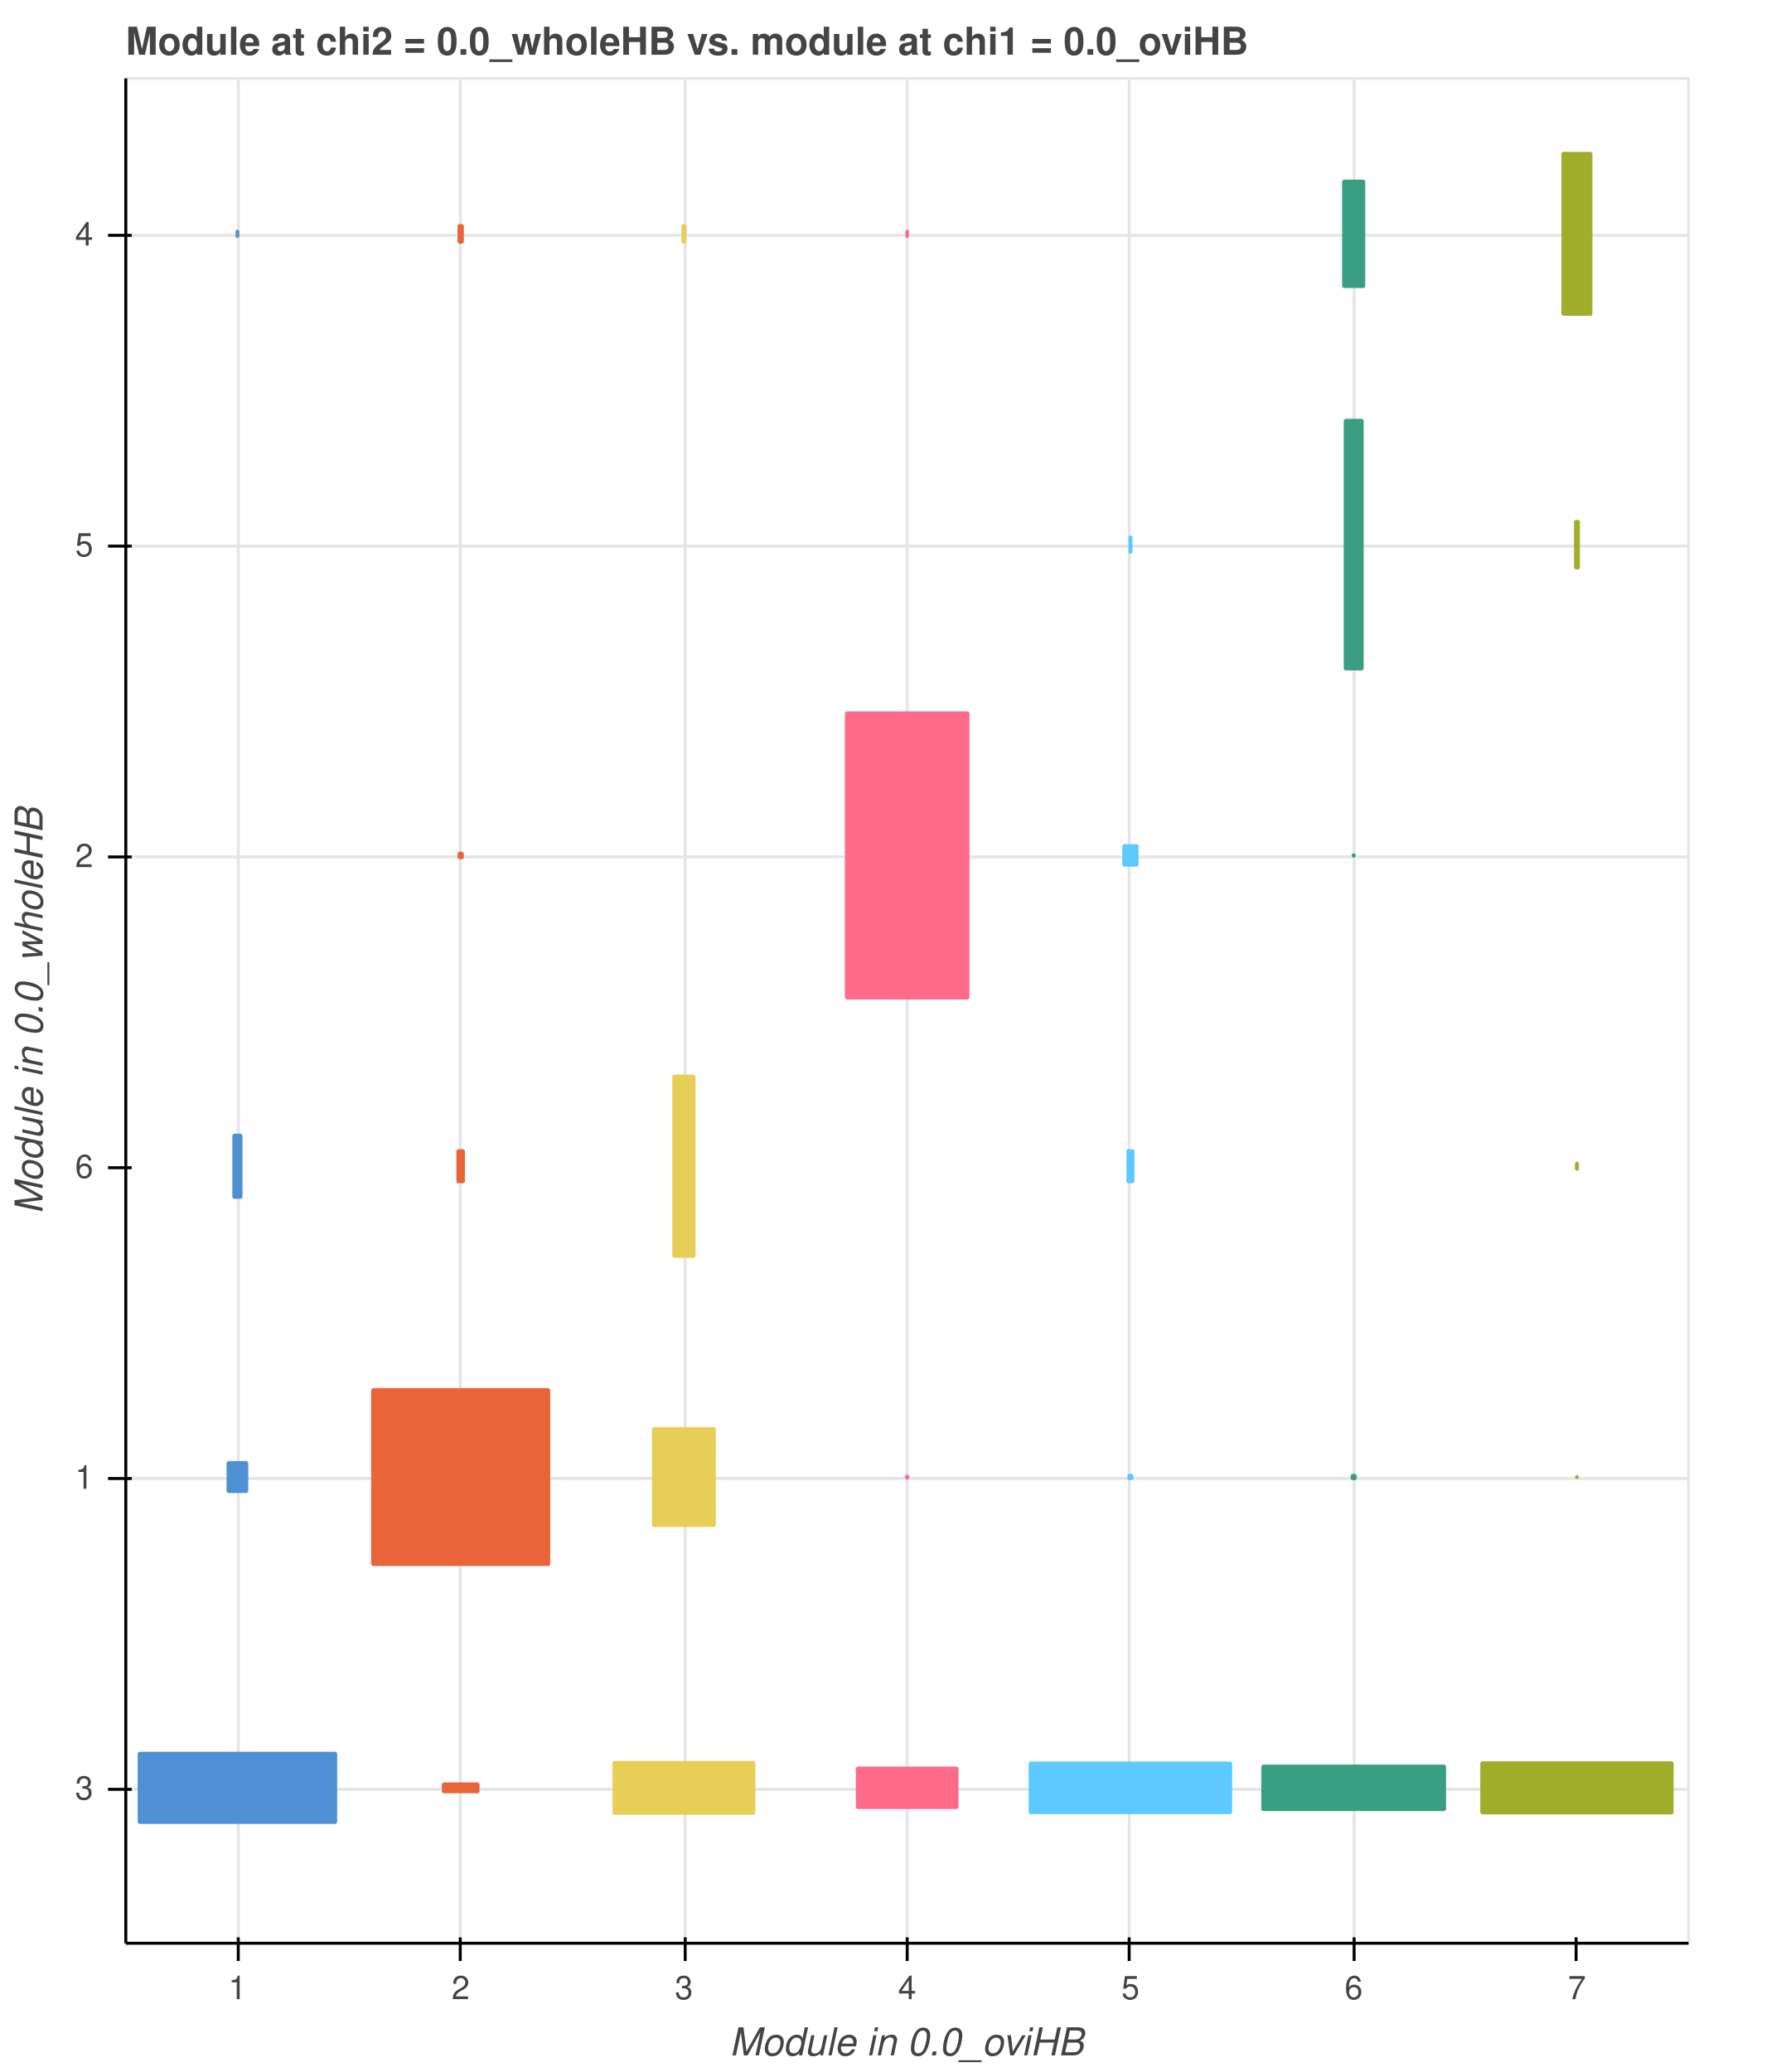
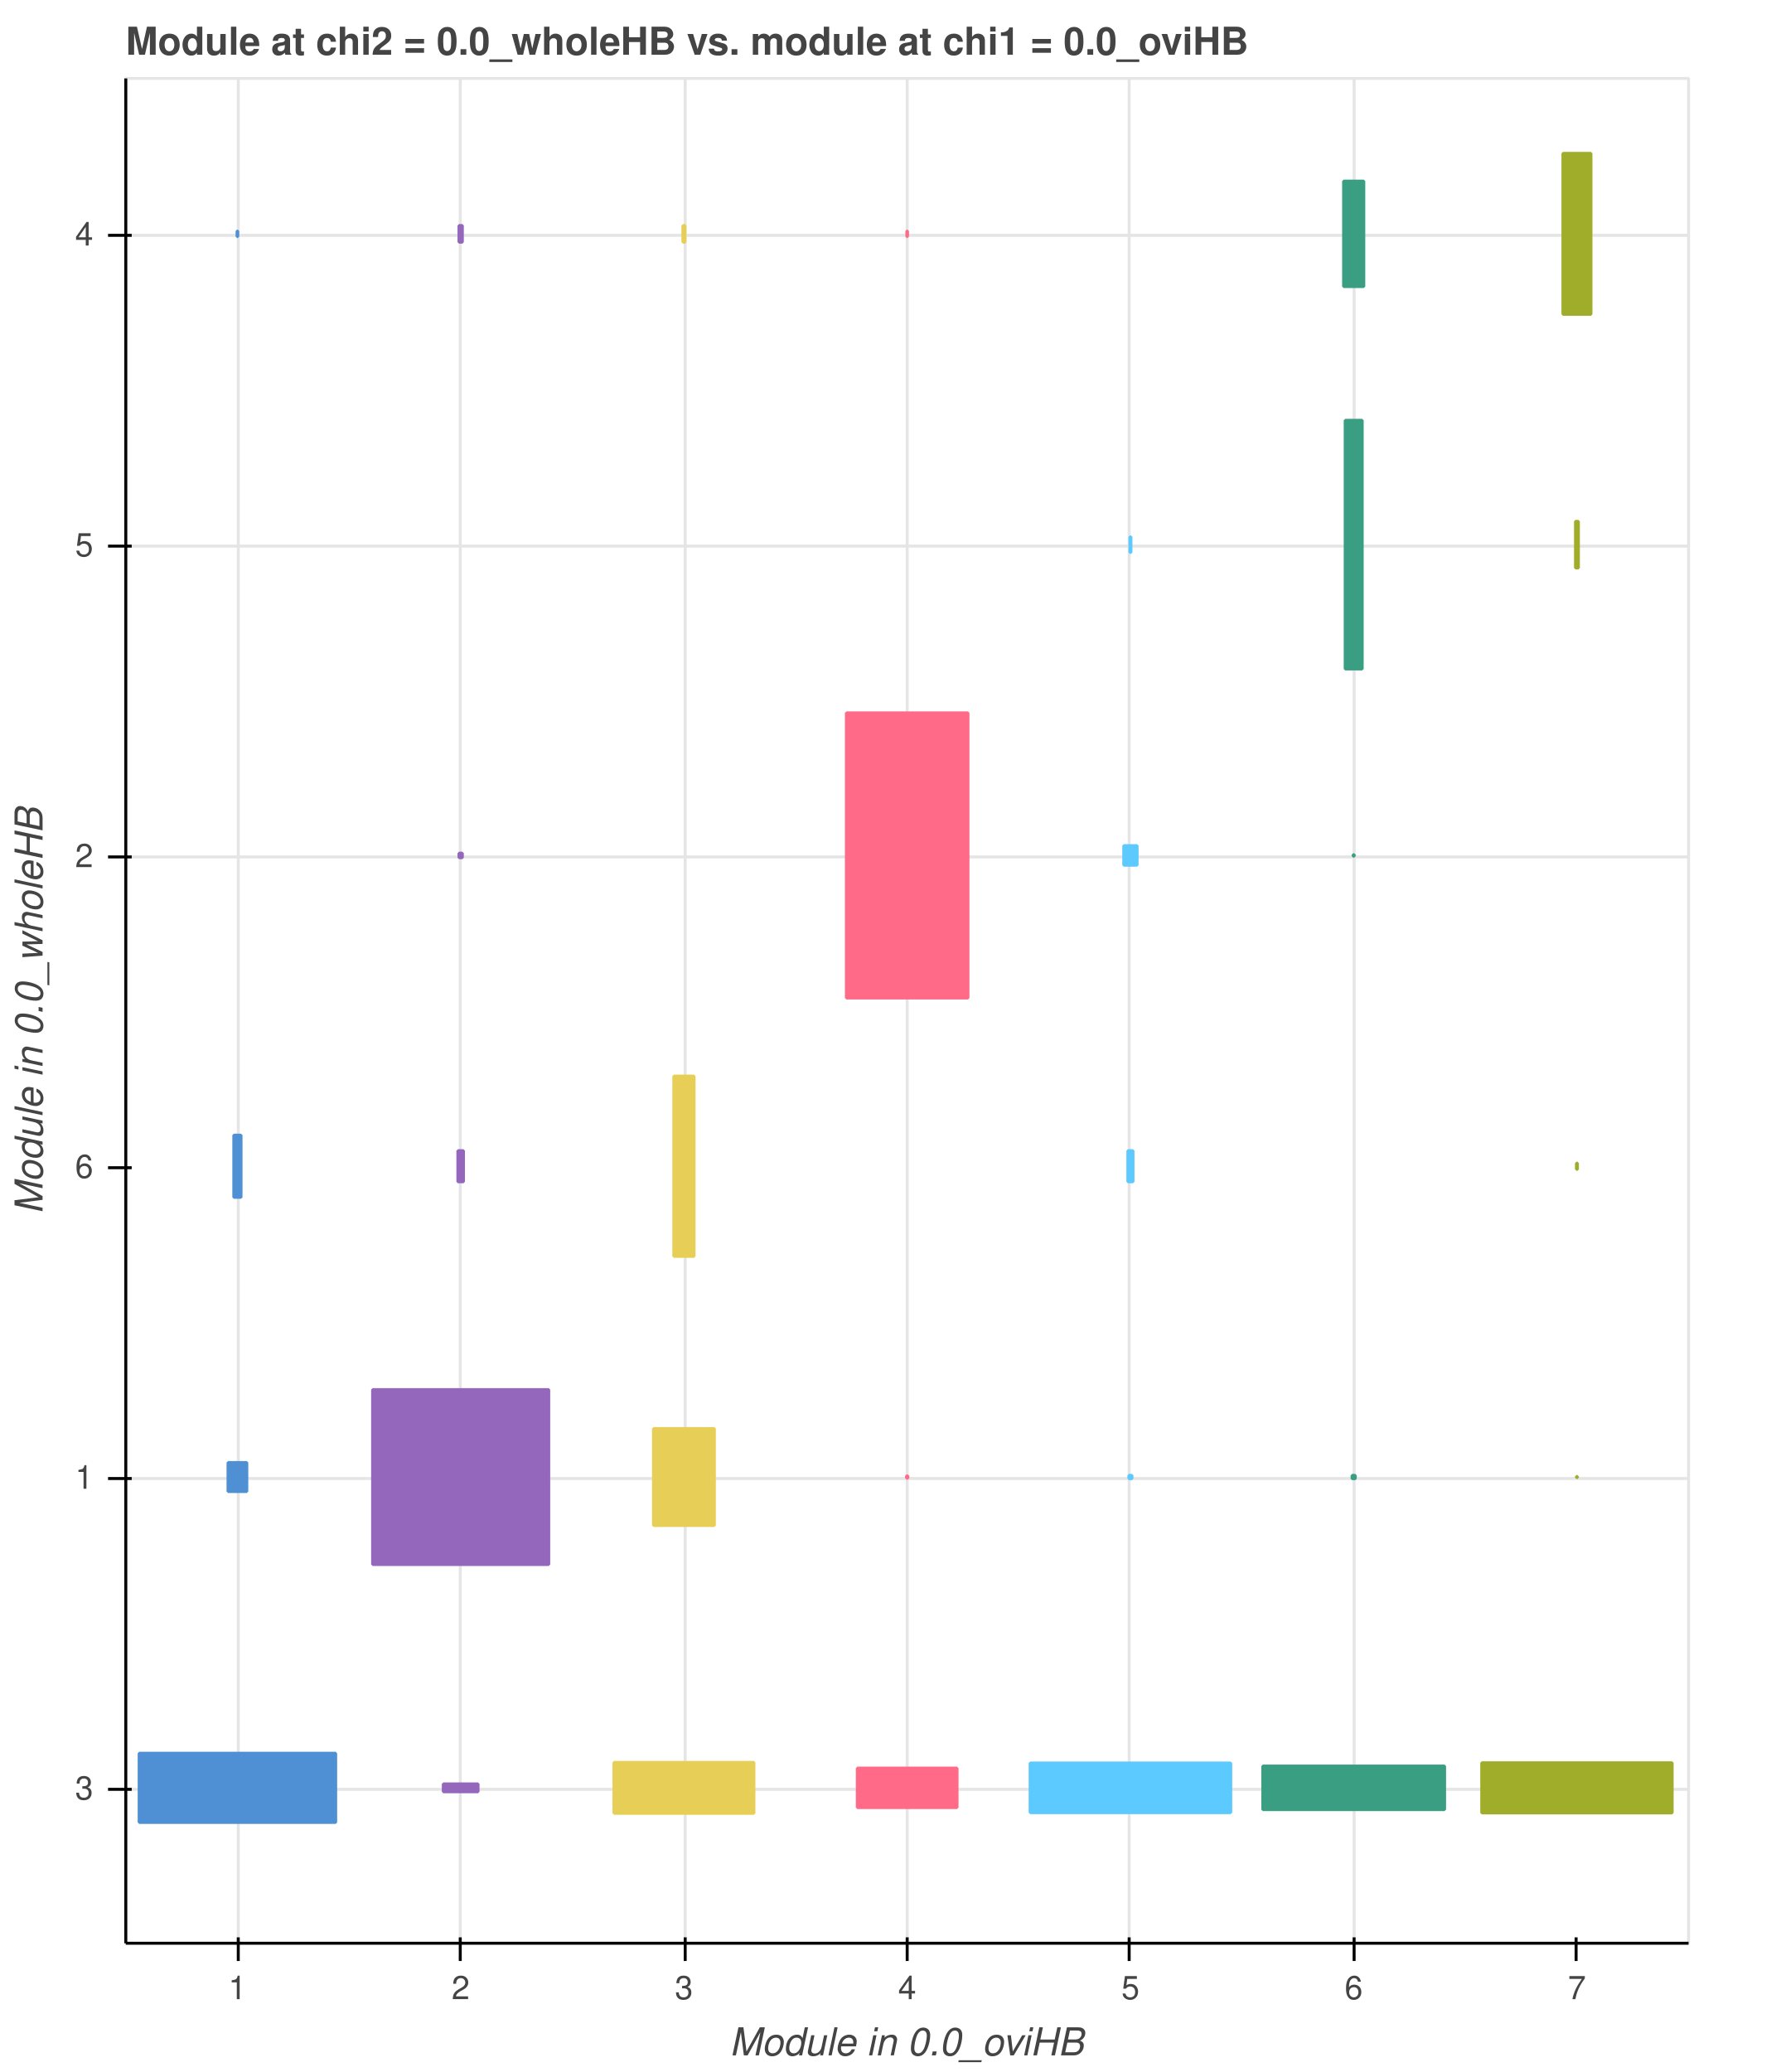
<svg xmlns="http://www.w3.org/2000/svg" version="1.1" width="600" height="700">
  <defs>
-     <clipPath id="AlkCHGNWgVsQ">
+     <clipPath id="rHbpJpUSMkkZ">
      <path fill="none" stroke="none" d="M 0.5 0.5 L 600.5 0.5 L 600.5 700.5 L 0.5 700.5 L 0.5 0.5 Z M 42.5 26.5 L 570.5 26.5 L 570.5 656.5 L 42.5 656.5 L 42.5 26.5 Z" clip-rule="evenodd" />
    </clipPath>
-     <clipPath id="dJWrnCerJhCm">
+     <clipPath id="pAVSJlATvduy">
      <path fill="none" stroke="none" d="M 42.5 26.5 L 570.5 26.5 L 570.5 656.5 L 42.5 656.5 L 42.5 26.5 Z" />
    </clipPath>
-     <clipPath id="tvTeCfDTxfIM">
+     <clipPath id="CoFUAUCwRxOe">
      <path fill="none" stroke="none" d="M 42.5 26.5 L 570.5 26.5 L 570.5 656.5 L 42.5 656.5 L 42.5 26.5 Z" />
    </clipPath>
-     <clipPath id="UwpUfxZgpaNl">
+     <clipPath id="UpxlcAniqlvT">
      <path fill="none" stroke="none" d="M 42.5 26.5 L 570.5 26.5 L 570.5 656.5 L 42.5 656.5 L 42.5 26.5 Z" />
    </clipPath>
-     <clipPath id="qmByadtldkbF">
+     <clipPath id="BMEFeXEkvvon">
      <path fill="none" stroke="none" d="M 42.5 26.5 L 570.5 26.5 L 570.5 656.5 L 42.5 656.5 L 42.5 26.5 Z" />
    </clipPath>
  </defs>
-   <path fill="rgb(255,255,255)" stroke="none" paint-order="stroke" d="M 0.5 0.5 L 600.5 0.5 L 600.5 700.5 L 0.5 700.5 L 0.5 0.5 Z" fill-opacity="1" clip-path="url(#AlkCHGNWgVsQ)" />
+   <path fill="rgb(255,255,255)" stroke="none" paint-order="stroke" d="M 0.5 0.5 L 600.5 0.5 L 600.5 700.5 L 0.5 700.5 L 0.5 0.5 Z" fill-opacity="1" clip-path="url(#rHbpJpUSMkkZ)" />
  <path fill="rgb(255,255,255)" stroke="none" paint-order="stroke" d="M 42.5 26.5 L 570.5 26.5 L 570.5 656.5 L 42.5 656.5 L 42.5 26.5 Z" fill-opacity="1" />
  <path fill="none" stroke="rgb(229,229,229)" paint-order="fill" d="M 42.5 26.5 L 570.5 26.5 L 570.5 656.5 L 42.5 656.5 L 42.5 26.5 Z" stroke-opacity="1" stroke-linejoin="bevel" stroke-miterlimit="10" />
-   <path fill="none" stroke="rgb(229,229,229)" paint-order="fill" d="M 80.5 656.5 L 80.5 26.5 M 155.5 656.5 L 155.5 26.5 M 231.5 656.5 L 231.5 26.5 M 306.5 656.5 L 306.5 26.5 M 381.5 656.5 L 381.5 26.5 M 457.5 656.5 L 457.5 26.5" stroke-opacity="1" stroke-linejoin="bevel" stroke-miterlimit="10" clip-path="url(#dJWrnCerJhCm)" />
-   <path fill="none" stroke="rgb(229,229,229)" paint-order="fill" d="M 42.5 604.5 L 570.5 604.5 M 42.5 499.5 L 570.5 499.5 M 42.5 289.5 L 570.5 289.5 M 42.5 184.5 L 570.5 184.5 M 42.5 79.5 L 570.5 79.5" stroke-opacity="1" stroke-linejoin="bevel" stroke-miterlimit="10" clip-path="url(#tvTeCfDTxfIM)" />
-   <path fill="rgb(78,144,211)" stroke="rgb(78,144,211)" paint-order="fill" d="M 47.016 592.305 L 113.413 592.305 L 113.413 615.695 L 47.016 615.695 L 47.016 592.305 Z" fill-opacity="1" clip-path="url(#UwpUfxZgpaNl)" stroke-opacity="1" stroke-linejoin="bevel" stroke-miterlimit="10" />
-   <path fill="rgb(231,207,87)" stroke="rgb(231,207,87)" paint-order="fill" d="M 207.426 595.401 L 254.717 595.401 L 254.717 612.6 L 207.426 612.6 L 207.426 595.401 Z" fill-opacity="1" clip-path="url(#UwpUfxZgpaNl)" stroke-opacity="1" stroke-linejoin="bevel" stroke-miterlimit="10" />
-   <path fill="rgb(159,173,43)" stroke="rgb(159,173,43)" paint-order="fill" d="M 500.622 595.529 L 564.949 595.529 L 564.949 612.471 L 500.622 612.471 L 500.622 595.529 Z" fill-opacity="1" clip-path="url(#UwpUfxZgpaNl)" stroke-opacity="1" stroke-linejoin="bevel" stroke-miterlimit="10" />
-   <path fill="rgb(92,201,255)" stroke="rgb(92,201,255)" paint-order="fill" d="M 348.038 595.615 L 415.819 595.615 L 415.819 612.385 L 348.038 612.385 L 348.038 595.615 Z" fill-opacity="1" clip-path="url(#UwpUfxZgpaNl)" stroke-opacity="1" stroke-linejoin="bevel" stroke-miterlimit="10" />
-   <path fill="rgb(255,106,136)" stroke="rgb(255,106,136)" paint-order="fill" d="M 285.958 240.833 L 327.042 240.833 L 327.042 337.167 L 285.958 337.167 L 285.958 240.833 Z" fill-opacity="1" clip-path="url(#UwpUfxZgpaNl)" stroke-opacity="1" stroke-linejoin="bevel" stroke-miterlimit="10" />
-   <path fill="rgb(58,159,130)" stroke="rgb(58,159,130)" paint-order="fill" d="M 426.647 596.647 L 488.067 596.647 L 488.067 611.353 L 426.647 611.353 L 426.647 596.647 Z" fill-opacity="1" clip-path="url(#UwpUfxZgpaNl)" stroke-opacity="1" stroke-linejoin="bevel" stroke-miterlimit="10" />
-   <path fill="rgb(233,100,56)" stroke="rgb(233,100,56)" paint-order="fill" d="M 125.888 469.457 L 185.397 469.457 L 185.397 528.543 L 125.888 528.543 L 125.888 469.457 Z" fill-opacity="1" clip-path="url(#UwpUfxZgpaNl)" stroke-opacity="1" stroke-linejoin="bevel" stroke-miterlimit="10" />
-   <path fill="rgb(255,106,136)" stroke="rgb(255,106,136)" paint-order="fill" d="M 289.654 597.335 L 323.346 597.335 L 323.346 610.665 L 289.654 610.665 L 289.654 597.335 Z" fill-opacity="1" clip-path="url(#UwpUfxZgpaNl)" stroke-opacity="1" stroke-linejoin="bevel" stroke-miterlimit="10" />
-   <path fill="rgb(231,207,87)" stroke="rgb(231,207,87)" paint-order="fill" d="M 220.786 482.629 L 241.357 482.629 L 241.357 515.371 L 220.786 515.371 L 220.786 482.629 Z" fill-opacity="1" clip-path="url(#UwpUfxZgpaNl)" stroke-opacity="1" stroke-linejoin="bevel" stroke-miterlimit="10" />
-   <path fill="rgb(233,100,56)" stroke="rgb(233,100,56)" paint-order="fill" d="M 149.768 602.667 L 161.518 602.667 L 161.518 605.333 L 149.768 605.333 L 149.768 602.667 Z" fill-opacity="1" clip-path="url(#UwpUfxZgpaNl)" stroke-opacity="1" stroke-linejoin="bevel" stroke-miterlimit="10" />
-   <path fill="rgb(159,173,43)" stroke="rgb(159,173,43)" paint-order="fill" d="M 528.051 51.812 L 537.52 51.812 L 537.52 106.188 L 528.051 106.188 L 528.051 51.812 Z" fill-opacity="1" clip-path="url(#UwpUfxZgpaNl)" stroke-opacity="1" stroke-linejoin="bevel" stroke-miterlimit="10" />
-   <path fill="rgb(231,207,87)" stroke="rgb(231,207,87)" paint-order="fill" d="M 227.643 363.55 L 234.5 363.55 L 234.5 424.45 L 227.643 424.45 L 227.643 363.55 Z" fill-opacity="1" clip-path="url(#UwpUfxZgpaNl)" stroke-opacity="1" stroke-linejoin="bevel" stroke-miterlimit="10" />
-   <path fill="rgb(78,144,211)" stroke="rgb(78,144,211)" paint-order="fill" d="M 77.041 494.108 L 83.388 494.108 L 83.388 503.892 L 77.041 503.892 L 77.041 494.108 Z" fill-opacity="1" clip-path="url(#UwpUfxZgpaNl)" stroke-opacity="1" stroke-linejoin="bevel" stroke-miterlimit="10" />
-   <path fill="rgb(58,159,130)" stroke="rgb(58,159,130)" paint-order="fill" d="M 453.945 61.188 L 460.769 61.188 L 460.769 96.812 L 453.945 96.812 L 453.945 61.188 Z" fill-opacity="1" clip-path="url(#UwpUfxZgpaNl)" stroke-opacity="1" stroke-linejoin="bevel" stroke-miterlimit="10" />
-   <path fill="rgb(58,159,130)" stroke="rgb(58,159,130)" paint-order="fill" d="M 454.484 142 L 460.231 142 L 460.231 226 L 454.484 226 L 454.484 142 Z" fill-opacity="1" clip-path="url(#UwpUfxZgpaNl)" stroke-opacity="1" stroke-linejoin="bevel" stroke-miterlimit="10" />
-   <path fill="rgb(92,201,255)" stroke="rgb(92,201,255)" paint-order="fill" d="M 379.669 285.687 L 384.188 285.687 L 384.188 292.313 L 379.669 292.313 L 379.669 285.687 Z" fill-opacity="1" clip-path="url(#UwpUfxZgpaNl)" stroke-opacity="1" stroke-linejoin="bevel" stroke-miterlimit="10" />
-   <path fill="rgb(78,144,211)" stroke="rgb(78,144,211)" paint-order="fill" d="M 78.994 383.5 L 81.435 383.5 L 81.435 404.5 L 78.994 404.5 L 78.994 383.5 Z" fill-opacity="1" clip-path="url(#UwpUfxZgpaNl)" stroke-opacity="1" stroke-linejoin="bevel" stroke-miterlimit="10" />
-   <path fill="rgb(233,100,56)" stroke="rgb(233,100,56)" paint-order="fill" d="M 154.695 388.75 L 156.59 388.75 L 156.59 399.25 L 154.695 399.25 L 154.695 388.75 Z" fill-opacity="1" clip-path="url(#UwpUfxZgpaNl)" stroke-opacity="1" stroke-linejoin="bevel" stroke-miterlimit="10" />
-   <path fill="rgb(92,201,255)" stroke="rgb(92,201,255)" paint-order="fill" d="M 381.06 388.75 L 382.798 388.75 L 382.798 399.25 L 381.06 399.25 L 381.06 388.75 Z" fill-opacity="1" clip-path="url(#UwpUfxZgpaNl)" stroke-opacity="1" stroke-linejoin="bevel" stroke-miterlimit="10" />
-   <path fill="rgb(231,207,87)" stroke="rgb(231,207,87)" paint-order="fill" d="M 230.717 76.188 L 231.426 76.188 L 231.426 81.812 L 230.717 81.812 L 230.717 76.188 Z" fill-opacity="1" clip-path="url(#UwpUfxZgpaNl)" stroke-opacity="1" stroke-linejoin="bevel" stroke-miterlimit="10" />
-   <path fill="rgb(92,201,255)" stroke="rgb(92,201,255)" paint-order="fill" d="M 381.407 498.435 L 382.45 498.435 L 382.45 499.565 L 381.407 499.565 L 381.407 498.435 Z" fill-opacity="1" clip-path="url(#UwpUfxZgpaNl)" stroke-opacity="1" stroke-linejoin="bevel" stroke-miterlimit="10" />
-   <path fill="rgb(233,100,56)" stroke="rgb(233,100,56)" paint-order="fill" d="M 155.074 76.188 L 156.211 76.188 L 156.211 81.812 L 155.074 81.812 L 155.074 76.188 Z" fill-opacity="1" clip-path="url(#UwpUfxZgpaNl)" stroke-opacity="1" stroke-linejoin="bevel" stroke-miterlimit="10" />
-   <path fill="rgb(58,159,130)" stroke="rgb(58,159,130)" paint-order="fill" d="M 456.818 498.435 L 457.896 498.435 L 457.896 499.565 L 456.818 499.565 L 456.818 498.435 Z" fill-opacity="1" clip-path="url(#UwpUfxZgpaNl)" stroke-opacity="1" stroke-linejoin="bevel" stroke-miterlimit="10" />
-   <path fill="rgb(233,100,56)" stroke="rgb(233,100,56)" paint-order="fill" d="M 155.074 288.235 L 156.211 288.235 L 156.211 289.765 L 155.074 289.765 L 155.074 288.235 Z" fill-opacity="1" clip-path="url(#UwpUfxZgpaNl)" stroke-opacity="1" stroke-linejoin="bevel" stroke-miterlimit="10" />
-   <path fill="rgb(159,173,43)" stroke="rgb(159,173,43)" paint-order="fill" d="M 532.296 176.125 L 533.275 176.125 L 533.275 191.875 L 532.296 191.875 L 532.296 176.125 Z" fill-opacity="1" clip-path="url(#UwpUfxZgpaNl)" stroke-opacity="1" stroke-linejoin="bevel" stroke-miterlimit="10" />
-   <path fill="rgb(255,106,136)" stroke="rgb(255,106,136)" paint-order="fill" d="M 306.283 498.624 L 306.717 498.624 L 306.717 499.376 L 306.283 499.376 L 306.283 498.624 Z" fill-opacity="1" clip-path="url(#UwpUfxZgpaNl)" stroke-opacity="1" stroke-linejoin="bevel" stroke-miterlimit="10" />
-   <path fill="rgb(159,173,43)" stroke="rgb(159,173,43)" paint-order="fill" d="M 532.622 498.812 L 532.949 498.812 L 532.949 499.188 L 532.622 499.188 L 532.622 498.812 Z" fill-opacity="1" clip-path="url(#UwpUfxZgpaNl)" stroke-opacity="1" stroke-linejoin="bevel" stroke-miterlimit="10" />
-   <path fill="rgb(255,106,136)" stroke="rgb(255,106,136)" paint-order="fill" d="M 306.391 78.062 L 306.609 78.062 L 306.609 79.938 L 306.391 79.938 L 306.391 78.062 Z" fill-opacity="1" clip-path="url(#UwpUfxZgpaNl)" stroke-opacity="1" stroke-linejoin="bevel" stroke-miterlimit="10" />
-   <path fill="rgb(58,159,130)" stroke="rgb(58,159,130)" paint-order="fill" d="M 457.178 288.745 L 457.537 288.745 L 457.537 289.255 L 457.178 289.255 L 457.178 288.745 Z" fill-opacity="1" clip-path="url(#UwpUfxZgpaNl)" stroke-opacity="1" stroke-linejoin="bevel" stroke-miterlimit="10" />
-   <path fill="rgb(92,201,255)" stroke="rgb(92,201,255)" paint-order="fill" d="M 381.755 181.375 L 382.102 181.375 L 382.102 186.625 L 381.755 186.625 L 381.755 181.375 Z" fill-opacity="1" clip-path="url(#UwpUfxZgpaNl)" stroke-opacity="1" stroke-linejoin="bevel" stroke-miterlimit="10" />
-   <path fill="rgb(78,144,211)" stroke="rgb(78,144,211)" paint-order="fill" d="M 80.092 78.062 L 80.336 78.062 L 80.336 79.938 L 80.092 79.938 L 80.092 78.062 Z" fill-opacity="1" clip-path="url(#UwpUfxZgpaNl)" stroke-opacity="1" stroke-linejoin="bevel" stroke-miterlimit="10" />
-   <path fill="rgb(159,173,43)" stroke="rgb(159,173,43)" paint-order="fill" d="M 532.622 392.95 L 532.949 392.95 L 532.949 395.05 L 532.622 395.05 L 532.622 392.95 Z" fill-opacity="1" clip-path="url(#UwpUfxZgpaNl)" stroke-opacity="1" stroke-linejoin="bevel" stroke-miterlimit="10" />
+   <path fill="none" stroke="rgb(229,229,229)" paint-order="fill" d="M 80.5 656.5 L 80.5 26.5 M 155.5 656.5 L 155.5 26.5 M 231.5 656.5 L 231.5 26.5 M 306.5 656.5 L 306.5 26.5 M 381.5 656.5 L 381.5 26.5 M 457.5 656.5 L 457.5 26.5" stroke-opacity="1" stroke-linejoin="bevel" stroke-miterlimit="10" clip-path="url(#pAVSJlATvduy)" />
+   <path fill="none" stroke="rgb(229,229,229)" paint-order="fill" d="M 42.5 604.5 L 570.5 604.5 M 42.5 499.5 L 570.5 499.5 M 42.5 289.5 L 570.5 289.5 M 42.5 184.5 L 570.5 184.5 M 42.5 79.5 L 570.5 79.5" stroke-opacity="1" stroke-linejoin="bevel" stroke-miterlimit="10" clip-path="url(#CoFUAUCwRxOe)" />
+   <path fill="rgb(78,144,211)" stroke="rgb(78,144,211)" paint-order="fill" d="M 47.016 592.305 L 113.413 592.305 L 113.413 615.695 L 47.016 615.695 L 47.016 592.305 Z" fill-opacity="1" clip-path="url(#UpxlcAniqlvT)" stroke-opacity="1" stroke-linejoin="bevel" stroke-miterlimit="10" />
+   <path fill="rgb(231,207,87)" stroke="rgb(231,207,87)" paint-order="fill" d="M 207.426 595.401 L 254.717 595.401 L 254.717 612.6 L 207.426 612.6 L 207.426 595.401 Z" fill-opacity="1" clip-path="url(#UpxlcAniqlvT)" stroke-opacity="1" stroke-linejoin="bevel" stroke-miterlimit="10" />
+   <path fill="rgb(159,173,43)" stroke="rgb(159,173,43)" paint-order="fill" d="M 500.622 595.529 L 564.949 595.529 L 564.949 612.471 L 500.622 612.471 L 500.622 595.529 Z" fill-opacity="1" clip-path="url(#UpxlcAniqlvT)" stroke-opacity="1" stroke-linejoin="bevel" stroke-miterlimit="10" />
+   <path fill="rgb(92,201,255)" stroke="rgb(92,201,255)" paint-order="fill" d="M 348.038 595.615 L 415.819 595.615 L 415.819 612.385 L 348.038 612.385 L 348.038 595.615 Z" fill-opacity="1" clip-path="url(#UpxlcAniqlvT)" stroke-opacity="1" stroke-linejoin="bevel" stroke-miterlimit="10" />
+   <path fill="rgb(255,106,136)" stroke="rgb(255,106,136)" paint-order="fill" d="M 285.958 240.833 L 327.042 240.833 L 327.042 337.167 L 285.958 337.167 L 285.958 240.833 Z" fill-opacity="1" clip-path="url(#UpxlcAniqlvT)" stroke-opacity="1" stroke-linejoin="bevel" stroke-miterlimit="10" />
+   <path fill="rgb(58,159,130)" stroke="rgb(58,159,130)" paint-order="fill" d="M 426.647 596.647 L 488.067 596.647 L 488.067 611.353 L 426.647 611.353 L 426.647 596.647 Z" fill-opacity="1" clip-path="url(#UpxlcAniqlvT)" stroke-opacity="1" stroke-linejoin="bevel" stroke-miterlimit="10" />
+   <path fill="rgb(148,103,189)" stroke="rgb(148,103,189)" paint-order="fill" d="M 125.888 469.457 L 185.397 469.457 L 185.397 528.543 L 125.888 528.543 L 125.888 469.457 Z" fill-opacity="1" clip-path="url(#UpxlcAniqlvT)" stroke-opacity="1" stroke-linejoin="bevel" stroke-miterlimit="10" />
+   <path fill="rgb(255,106,136)" stroke="rgb(255,106,136)" paint-order="fill" d="M 289.654 597.335 L 323.346 597.335 L 323.346 610.665 L 289.654 610.665 L 289.654 597.335 Z" fill-opacity="1" clip-path="url(#UpxlcAniqlvT)" stroke-opacity="1" stroke-linejoin="bevel" stroke-miterlimit="10" />
+   <path fill="rgb(231,207,87)" stroke="rgb(231,207,87)" paint-order="fill" d="M 220.786 482.629 L 241.357 482.629 L 241.357 515.371 L 220.786 515.371 L 220.786 482.629 Z" fill-opacity="1" clip-path="url(#UpxlcAniqlvT)" stroke-opacity="1" stroke-linejoin="bevel" stroke-miterlimit="10" />
+   <path fill="rgb(148,103,189)" stroke="rgb(148,103,189)" paint-order="fill" d="M 149.768 602.667 L 161.518 602.667 L 161.518 605.333 L 149.768 605.333 L 149.768 602.667 Z" fill-opacity="1" clip-path="url(#UpxlcAniqlvT)" stroke-opacity="1" stroke-linejoin="bevel" stroke-miterlimit="10" />
+   <path fill="rgb(159,173,43)" stroke="rgb(159,173,43)" paint-order="fill" d="M 528.051 51.812 L 537.52 51.812 L 537.52 106.188 L 528.051 106.188 L 528.051 51.812 Z" fill-opacity="1" clip-path="url(#UpxlcAniqlvT)" stroke-opacity="1" stroke-linejoin="bevel" stroke-miterlimit="10" />
+   <path fill="rgb(231,207,87)" stroke="rgb(231,207,87)" paint-order="fill" d="M 227.643 363.55 L 234.5 363.55 L 234.5 424.45 L 227.643 424.45 L 227.643 363.55 Z" fill-opacity="1" clip-path="url(#UpxlcAniqlvT)" stroke-opacity="1" stroke-linejoin="bevel" stroke-miterlimit="10" />
+   <path fill="rgb(78,144,211)" stroke="rgb(78,144,211)" paint-order="fill" d="M 77.041 494.108 L 83.388 494.108 L 83.388 503.892 L 77.041 503.892 L 77.041 494.108 Z" fill-opacity="1" clip-path="url(#UpxlcAniqlvT)" stroke-opacity="1" stroke-linejoin="bevel" stroke-miterlimit="10" />
+   <path fill="rgb(58,159,130)" stroke="rgb(58,159,130)" paint-order="fill" d="M 453.945 61.188 L 460.769 61.188 L 460.769 96.812 L 453.945 96.812 L 453.945 61.188 Z" fill-opacity="1" clip-path="url(#UpxlcAniqlvT)" stroke-opacity="1" stroke-linejoin="bevel" stroke-miterlimit="10" />
+   <path fill="rgb(58,159,130)" stroke="rgb(58,159,130)" paint-order="fill" d="M 454.484 142 L 460.231 142 L 460.231 226 L 454.484 226 L 454.484 142 Z" fill-opacity="1" clip-path="url(#UpxlcAniqlvT)" stroke-opacity="1" stroke-linejoin="bevel" stroke-miterlimit="10" />
+   <path fill="rgb(92,201,255)" stroke="rgb(92,201,255)" paint-order="fill" d="M 379.669 285.687 L 384.188 285.687 L 384.188 292.313 L 379.669 292.313 L 379.669 285.687 Z" fill-opacity="1" clip-path="url(#UpxlcAniqlvT)" stroke-opacity="1" stroke-linejoin="bevel" stroke-miterlimit="10" />
+   <path fill="rgb(78,144,211)" stroke="rgb(78,144,211)" paint-order="fill" d="M 78.994 383.5 L 81.435 383.5 L 81.435 404.5 L 78.994 404.5 L 78.994 383.5 Z" fill-opacity="1" clip-path="url(#UpxlcAniqlvT)" stroke-opacity="1" stroke-linejoin="bevel" stroke-miterlimit="10" />
+   <path fill="rgb(148,103,189)" stroke="rgb(148,103,189)" paint-order="fill" d="M 154.695 388.75 L 156.59 388.75 L 156.59 399.25 L 154.695 399.25 L 154.695 388.75 Z" fill-opacity="1" clip-path="url(#UpxlcAniqlvT)" stroke-opacity="1" stroke-linejoin="bevel" stroke-miterlimit="10" />
+   <path fill="rgb(92,201,255)" stroke="rgb(92,201,255)" paint-order="fill" d="M 381.06 388.75 L 382.798 388.75 L 382.798 399.25 L 381.06 399.25 L 381.06 388.75 Z" fill-opacity="1" clip-path="url(#UpxlcAniqlvT)" stroke-opacity="1" stroke-linejoin="bevel" stroke-miterlimit="10" />
+   <path fill="rgb(231,207,87)" stroke="rgb(231,207,87)" paint-order="fill" d="M 230.717 76.188 L 231.426 76.188 L 231.426 81.812 L 230.717 81.812 L 230.717 76.188 Z" fill-opacity="1" clip-path="url(#UpxlcAniqlvT)" stroke-opacity="1" stroke-linejoin="bevel" stroke-miterlimit="10" />
+   <path fill="rgb(92,201,255)" stroke="rgb(92,201,255)" paint-order="fill" d="M 381.407 498.435 L 382.45 498.435 L 382.45 499.565 L 381.407 499.565 L 381.407 498.435 Z" fill-opacity="1" clip-path="url(#UpxlcAniqlvT)" stroke-opacity="1" stroke-linejoin="bevel" stroke-miterlimit="10" />
+   <path fill="rgb(148,103,189)" stroke="rgb(148,103,189)" paint-order="fill" d="M 155.074 76.188 L 156.211 76.188 L 156.211 81.812 L 155.074 81.812 L 155.074 76.188 Z" fill-opacity="1" clip-path="url(#UpxlcAniqlvT)" stroke-opacity="1" stroke-linejoin="bevel" stroke-miterlimit="10" />
+   <path fill="rgb(58,159,130)" stroke="rgb(58,159,130)" paint-order="fill" d="M 456.818 498.435 L 457.896 498.435 L 457.896 499.565 L 456.818 499.565 L 456.818 498.435 Z" fill-opacity="1" clip-path="url(#UpxlcAniqlvT)" stroke-opacity="1" stroke-linejoin="bevel" stroke-miterlimit="10" />
+   <path fill="rgb(148,103,189)" stroke="rgb(148,103,189)" paint-order="fill" d="M 155.074 288.235 L 156.211 288.235 L 156.211 289.765 L 155.074 289.765 L 155.074 288.235 Z" fill-opacity="1" clip-path="url(#UpxlcAniqlvT)" stroke-opacity="1" stroke-linejoin="bevel" stroke-miterlimit="10" />
+   <path fill="rgb(159,173,43)" stroke="rgb(159,173,43)" paint-order="fill" d="M 532.296 176.125 L 533.275 176.125 L 533.275 191.875 L 532.296 191.875 L 532.296 176.125 Z" fill-opacity="1" clip-path="url(#UpxlcAniqlvT)" stroke-opacity="1" stroke-linejoin="bevel" stroke-miterlimit="10" />
+   <path fill="rgb(255,106,136)" stroke="rgb(255,106,136)" paint-order="fill" d="M 306.283 498.624 L 306.717 498.624 L 306.717 499.376 L 306.283 499.376 L 306.283 498.624 Z" fill-opacity="1" clip-path="url(#UpxlcAniqlvT)" stroke-opacity="1" stroke-linejoin="bevel" stroke-miterlimit="10" />
+   <path fill="rgb(159,173,43)" stroke="rgb(159,173,43)" paint-order="fill" d="M 532.622 498.812 L 532.949 498.812 L 532.949 499.188 L 532.622 499.188 L 532.622 498.812 Z" fill-opacity="1" clip-path="url(#UpxlcAniqlvT)" stroke-opacity="1" stroke-linejoin="bevel" stroke-miterlimit="10" />
+   <path fill="rgb(255,106,136)" stroke="rgb(255,106,136)" paint-order="fill" d="M 306.391 78.062 L 306.609 78.062 L 306.609 79.938 L 306.391 79.938 L 306.391 78.062 Z" fill-opacity="1" clip-path="url(#UpxlcAniqlvT)" stroke-opacity="1" stroke-linejoin="bevel" stroke-miterlimit="10" />
+   <path fill="rgb(58,159,130)" stroke="rgb(58,159,130)" paint-order="fill" d="M 457.178 288.745 L 457.537 288.745 L 457.537 289.255 L 457.178 289.255 L 457.178 288.745 Z" fill-opacity="1" clip-path="url(#UpxlcAniqlvT)" stroke-opacity="1" stroke-linejoin="bevel" stroke-miterlimit="10" />
+   <path fill="rgb(92,201,255)" stroke="rgb(92,201,255)" paint-order="fill" d="M 381.755 181.375 L 382.102 181.375 L 382.102 186.625 L 381.755 186.625 L 381.755 181.375 Z" fill-opacity="1" clip-path="url(#UpxlcAniqlvT)" stroke-opacity="1" stroke-linejoin="bevel" stroke-miterlimit="10" />
+   <path fill="rgb(78,144,211)" stroke="rgb(78,144,211)" paint-order="fill" d="M 80.092 78.062 L 80.336 78.062 L 80.336 79.938 L 80.092 79.938 L 80.092 78.062 Z" fill-opacity="1" clip-path="url(#UpxlcAniqlvT)" stroke-opacity="1" stroke-linejoin="bevel" stroke-miterlimit="10" />
+   <path fill="rgb(159,173,43)" stroke="rgb(159,173,43)" paint-order="fill" d="M 532.622 392.95 L 532.949 392.95 L 532.949 395.05 L 532.622 395.05 L 532.622 392.95 Z" fill-opacity="1" clip-path="url(#UpxlcAniqlvT)" stroke-opacity="1" stroke-linejoin="bevel" stroke-miterlimit="10" />
  <path fill="none" stroke="rgb(0,0,0)" paint-order="fill" d="M 42.5 656.5 L 570.5 656.5" stroke-opacity="1" stroke-linejoin="bevel" stroke-miterlimit="10" />
  <path fill="none" stroke="rgb(0,0,0)" paint-order="fill" d="M 80.5 662.5 L 80.5 654.5 M 155.5 662.5 L 155.5 654.5 M 231.5 662.5 L 231.5 654.5 M 306.5 662.5 L 306.5 654.5 M 381.5 662.5 L 381.5 654.5 M 457.5 662.5 L 457.5 654.5 M 532.5 662.5 L 532.5 654.5" stroke-opacity="1" stroke-linejoin="bevel" stroke-miterlimit="10" />
  <path fill="none" stroke="rgb(0,0,0)" paint-order="fill" d="" stroke-opacity="1" stroke-linejoin="bevel" stroke-miterlimit="10" />
  <text fill="rgb(68,68,68)" stroke="none" font-family="helvetica" font-size="11px" font-style="normal" font-weight="normal" text-decoration="normal" x="76.656" y="674.89" text-anchor="start" dominant-baseline="alphabetic" transform="matrix(1, 0, 0, 1, 0.5, 0.5)" fill-opacity="1">1</text>
  <text fill="none" stroke="rgb(0,0,0)" font-family="helvetica" font-size="11px" font-style="normal" font-weight="normal" text-decoration="normal" x="76.656" y="674.89" text-anchor="start" dominant-baseline="alphabetic" transform="matrix(1, 0, 0, 1, 0.5, 0.5)" stroke-opacity="0" stroke-linejoin="bevel" stroke-miterlimit="10">1</text>
  <text fill="rgb(68,68,68)" stroke="none" font-family="helvetica" font-size="11px" font-style="normal" font-weight="normal" text-decoration="normal" x="152.085" y="674.89" text-anchor="start" dominant-baseline="alphabetic" transform="matrix(1, 0, 0, 1, 0.5, 0.5)" fill-opacity="1">2</text>
  <text fill="none" stroke="rgb(0,0,0)" font-family="helvetica" font-size="11px" font-style="normal" font-weight="normal" text-decoration="normal" x="152.085" y="674.89" text-anchor="start" dominant-baseline="alphabetic" transform="matrix(1, 0, 0, 1, 0.5, 0.5)" stroke-opacity="0" stroke-linejoin="bevel" stroke-miterlimit="10">2</text>
  <text fill="rgb(68,68,68)" stroke="none" font-family="helvetica" font-size="11px" font-style="normal" font-weight="normal" text-decoration="normal" x="227.513" y="674.89" text-anchor="start" dominant-baseline="alphabetic" transform="matrix(1, 0, 0, 1, 0.5, 0.5)" fill-opacity="1">3</text>
  <text fill="none" stroke="rgb(0,0,0)" font-family="helvetica" font-size="11px" font-style="normal" font-weight="normal" text-decoration="normal" x="227.513" y="674.89" text-anchor="start" dominant-baseline="alphabetic" transform="matrix(1, 0, 0, 1, 0.5, 0.5)" stroke-opacity="0" stroke-linejoin="bevel" stroke-miterlimit="10">3</text>
  <text fill="rgb(68,68,68)" stroke="none" font-family="helvetica" font-size="11px" font-style="normal" font-weight="normal" text-decoration="normal" x="302.942" y="674.89" text-anchor="start" dominant-baseline="alphabetic" transform="matrix(1, 0, 0, 1, 0.5, 0.5)" fill-opacity="1">4</text>
  <text fill="none" stroke="rgb(0,0,0)" font-family="helvetica" font-size="11px" font-style="normal" font-weight="normal" text-decoration="normal" x="302.942" y="674.89" text-anchor="start" dominant-baseline="alphabetic" transform="matrix(1, 0, 0, 1, 0.5, 0.5)" stroke-opacity="0" stroke-linejoin="bevel" stroke-miterlimit="10">4</text>
  <text fill="rgb(68,68,68)" stroke="none" font-family="helvetica" font-size="11px" font-style="normal" font-weight="normal" text-decoration="normal" x="378.37" y="674.89" text-anchor="start" dominant-baseline="alphabetic" transform="matrix(1, 0, 0, 1, 0.5, 0.5)" fill-opacity="1">5</text>
  <text fill="none" stroke="rgb(0,0,0)" font-family="helvetica" font-size="11px" font-style="normal" font-weight="normal" text-decoration="normal" x="378.37" y="674.89" text-anchor="start" dominant-baseline="alphabetic" transform="matrix(1, 0, 0, 1, 0.5, 0.5)" stroke-opacity="0" stroke-linejoin="bevel" stroke-miterlimit="10">5</text>
  <text fill="rgb(68,68,68)" stroke="none" font-family="helvetica" font-size="11px" font-style="normal" font-weight="normal" text-decoration="normal" x="453.799" y="674.89" text-anchor="start" dominant-baseline="alphabetic" transform="matrix(1, 0, 0, 1, 0.5, 0.5)" fill-opacity="1">6</text>
  <text fill="none" stroke="rgb(0,0,0)" font-family="helvetica" font-size="11px" font-style="normal" font-weight="normal" text-decoration="normal" x="453.799" y="674.89" text-anchor="start" dominant-baseline="alphabetic" transform="matrix(1, 0, 0, 1, 0.5, 0.5)" stroke-opacity="0" stroke-linejoin="bevel" stroke-miterlimit="10">6</text>
  <text fill="rgb(68,68,68)" stroke="none" font-family="helvetica" font-size="11px" font-style="normal" font-weight="normal" text-decoration="normal" x="529.227" y="674.89" text-anchor="start" dominant-baseline="alphabetic" transform="matrix(1, 0, 0, 1, 0.5, 0.5)" fill-opacity="1">7</text>
  <text fill="none" stroke="rgb(0,0,0)" font-family="helvetica" font-size="11px" font-style="normal" font-weight="normal" text-decoration="normal" x="529.227" y="674.89" text-anchor="start" dominant-baseline="alphabetic" transform="matrix(1, 0, 0, 1, 0.5, 0.5)" stroke-opacity="0" stroke-linejoin="bevel" stroke-miterlimit="10">7</text>
  <text fill="rgb(68,68,68)" stroke="none" font-family="helvetica" font-size="13px" font-style="italic" font-weight="normal" text-decoration="normal" x="246.008" y="693.89" text-anchor="start" dominant-baseline="alphabetic" transform="matrix(1, 0, 0, 1, 0.5, 0.5)" fill-opacity="1">Module in 0.0_oviHB</text>
  <text fill="none" stroke="rgb(0,0,0)" font-family="helvetica" font-size="13px" font-style="italic" font-weight="normal" text-decoration="normal" x="246.008" y="693.89" text-anchor="start" dominant-baseline="alphabetic" transform="matrix(1, 0, 0, 1, 0.5, 0.5)" stroke-opacity="0" stroke-linejoin="bevel" stroke-miterlimit="10">Module in 0.0_oviHB</text>
  <path fill="none" stroke="rgb(0,0,0)" paint-order="fill" d="M 42.5 656.5 L 42.5 26.5" stroke-opacity="1" stroke-linejoin="bevel" stroke-miterlimit="10" />
  <path fill="none" stroke="rgb(0,0,0)" paint-order="fill" d="M 36.5 604.5 L 44.5 604.5 M 36.5 499.5 L 44.5 499.5 M 36.5 394.5 L 44.5 394.5 M 36.5 289.5 L 44.5 289.5 M 36.5 184.5 L 44.5 184.5 M 36.5 79.5 L 44.5 79.5" stroke-opacity="1" stroke-linejoin="bevel" stroke-miterlimit="10" />
  <path fill="none" stroke="rgb(0,0,0)" paint-order="fill" d="" stroke-opacity="1" stroke-linejoin="bevel" stroke-miterlimit="10" />
  <text fill="rgb(68,68,68)" stroke="none" font-family="helvetica" font-size="11px" font-style="normal" font-weight="normal" text-decoration="normal" x="24.883" y="607.445" text-anchor="start" dominant-baseline="alphabetic" transform="matrix(1, 0, 0, 1, 0.5, 0.5)" fill-opacity="1">3</text>
  <text fill="none" stroke="rgb(0,0,0)" font-family="helvetica" font-size="11px" font-style="normal" font-weight="normal" text-decoration="normal" x="24.883" y="607.445" text-anchor="start" dominant-baseline="alphabetic" transform="matrix(1, 0, 0, 1, 0.5, 0.5)" stroke-opacity="0" stroke-linejoin="bevel" stroke-miterlimit="10">3</text>
  <text fill="rgb(68,68,68)" stroke="none" font-family="helvetica" font-size="11px" font-style="normal" font-weight="normal" text-decoration="normal" x="24.883" y="502.445" text-anchor="start" dominant-baseline="alphabetic" transform="matrix(1, 0, 0, 1, 0.5, 0.5)" fill-opacity="1">1</text>
  <text fill="none" stroke="rgb(0,0,0)" font-family="helvetica" font-size="11px" font-style="normal" font-weight="normal" text-decoration="normal" x="24.883" y="502.445" text-anchor="start" dominant-baseline="alphabetic" transform="matrix(1, 0, 0, 1, 0.5, 0.5)" stroke-opacity="0" stroke-linejoin="bevel" stroke-miterlimit="10">1</text>
  <text fill="rgb(68,68,68)" stroke="none" font-family="helvetica" font-size="11px" font-style="normal" font-weight="normal" text-decoration="normal" x="24.883" y="397.445" text-anchor="start" dominant-baseline="alphabetic" transform="matrix(1, 0, 0, 1, 0.5, 0.5)" fill-opacity="1">6</text>
  <text fill="none" stroke="rgb(0,0,0)" font-family="helvetica" font-size="11px" font-style="normal" font-weight="normal" text-decoration="normal" x="24.883" y="397.445" text-anchor="start" dominant-baseline="alphabetic" transform="matrix(1, 0, 0, 1, 0.5, 0.5)" stroke-opacity="0" stroke-linejoin="bevel" stroke-miterlimit="10">6</text>
  <text fill="rgb(68,68,68)" stroke="none" font-family="helvetica" font-size="11px" font-style="normal" font-weight="normal" text-decoration="normal" x="24.883" y="292.445" text-anchor="start" dominant-baseline="alphabetic" transform="matrix(1, 0, 0, 1, 0.5, 0.5)" fill-opacity="1">2</text>
  <text fill="none" stroke="rgb(0,0,0)" font-family="helvetica" font-size="11px" font-style="normal" font-weight="normal" text-decoration="normal" x="24.883" y="292.445" text-anchor="start" dominant-baseline="alphabetic" transform="matrix(1, 0, 0, 1, 0.5, 0.5)" stroke-opacity="0" stroke-linejoin="bevel" stroke-miterlimit="10">2</text>
  <text fill="rgb(68,68,68)" stroke="none" font-family="helvetica" font-size="11px" font-style="normal" font-weight="normal" text-decoration="normal" x="24.883" y="187.445" text-anchor="start" dominant-baseline="alphabetic" transform="matrix(1, 0, 0, 1, 0.5, 0.5)" fill-opacity="1">5</text>
  <text fill="none" stroke="rgb(0,0,0)" font-family="helvetica" font-size="11px" font-style="normal" font-weight="normal" text-decoration="normal" x="24.883" y="187.445" text-anchor="start" dominant-baseline="alphabetic" transform="matrix(1, 0, 0, 1, 0.5, 0.5)" stroke-opacity="0" stroke-linejoin="bevel" stroke-miterlimit="10">5</text>
  <text fill="rgb(68,68,68)" stroke="none" font-family="helvetica" font-size="11px" font-style="normal" font-weight="normal" text-decoration="normal" x="24.883" y="82.445" text-anchor="start" dominant-baseline="alphabetic" transform="matrix(1, 0, 0, 1, 0.5, 0.5)" fill-opacity="1">4</text>
  <text fill="none" stroke="rgb(0,0,0)" font-family="helvetica" font-size="11px" font-style="normal" font-weight="normal" text-decoration="normal" x="24.883" y="82.445" text-anchor="start" dominant-baseline="alphabetic" transform="matrix(1, 0, 0, 1, 0.5, 0.5)" stroke-opacity="0" stroke-linejoin="bevel" stroke-miterlimit="10">4</text>
  <text fill="rgb(68,68,68)" stroke="none" font-family="helvetica" font-size="13px" font-style="italic" font-weight="normal" text-decoration="normal" x="-51.783" y="338" text-anchor="start" dominant-baseline="alphabetic" transform="matrix(6.123233995736766e-17, -1, 1, 6.123233995736766e-17, -323.6167, 358.3833)" fill-opacity="1">Module in 0.0_wholeHB</text>
  <text fill="none" stroke="rgb(0,0,0)" font-family="helvetica" font-size="13px" font-style="italic" font-weight="normal" text-decoration="normal" x="-51.783" y="338" text-anchor="start" dominant-baseline="alphabetic" transform="matrix(6.123233995736766e-17, -1, 1, 6.123233995736766e-17, -323.6167, 358.3833)" stroke-opacity="0" stroke-linejoin="bevel" stroke-miterlimit="10">Module in 0.0_wholeHB</text>
  <text fill="rgb(68,68,68)" stroke="none" font-family="helvetica" font-size="13px" font-style="normal" font-weight="bold" text-decoration="normal" x="0" y="11" text-anchor="start" dominant-baseline="alphabetic" transform="matrix(1, 0, 0, 1, 42.5, 7.5)" fill-opacity="1">Module at chi2 = 0.0_wholeHB vs. module at chi1 = 0.0_oviHB</text>
  <text fill="none" stroke="rgb(0,0,0)" font-family="helvetica" font-size="13px" font-style="normal" font-weight="bold" text-decoration="normal" x="0" y="11" text-anchor="start" dominant-baseline="alphabetic" transform="matrix(1, 0, 0, 1, 42.5, 7.5)" stroke-opacity="0" stroke-miterlimit="10" stroke-dasharray="">Module at chi2 = 0.0_wholeHB vs. module at chi1 = 0.0_oviHB</text>
</svg>
